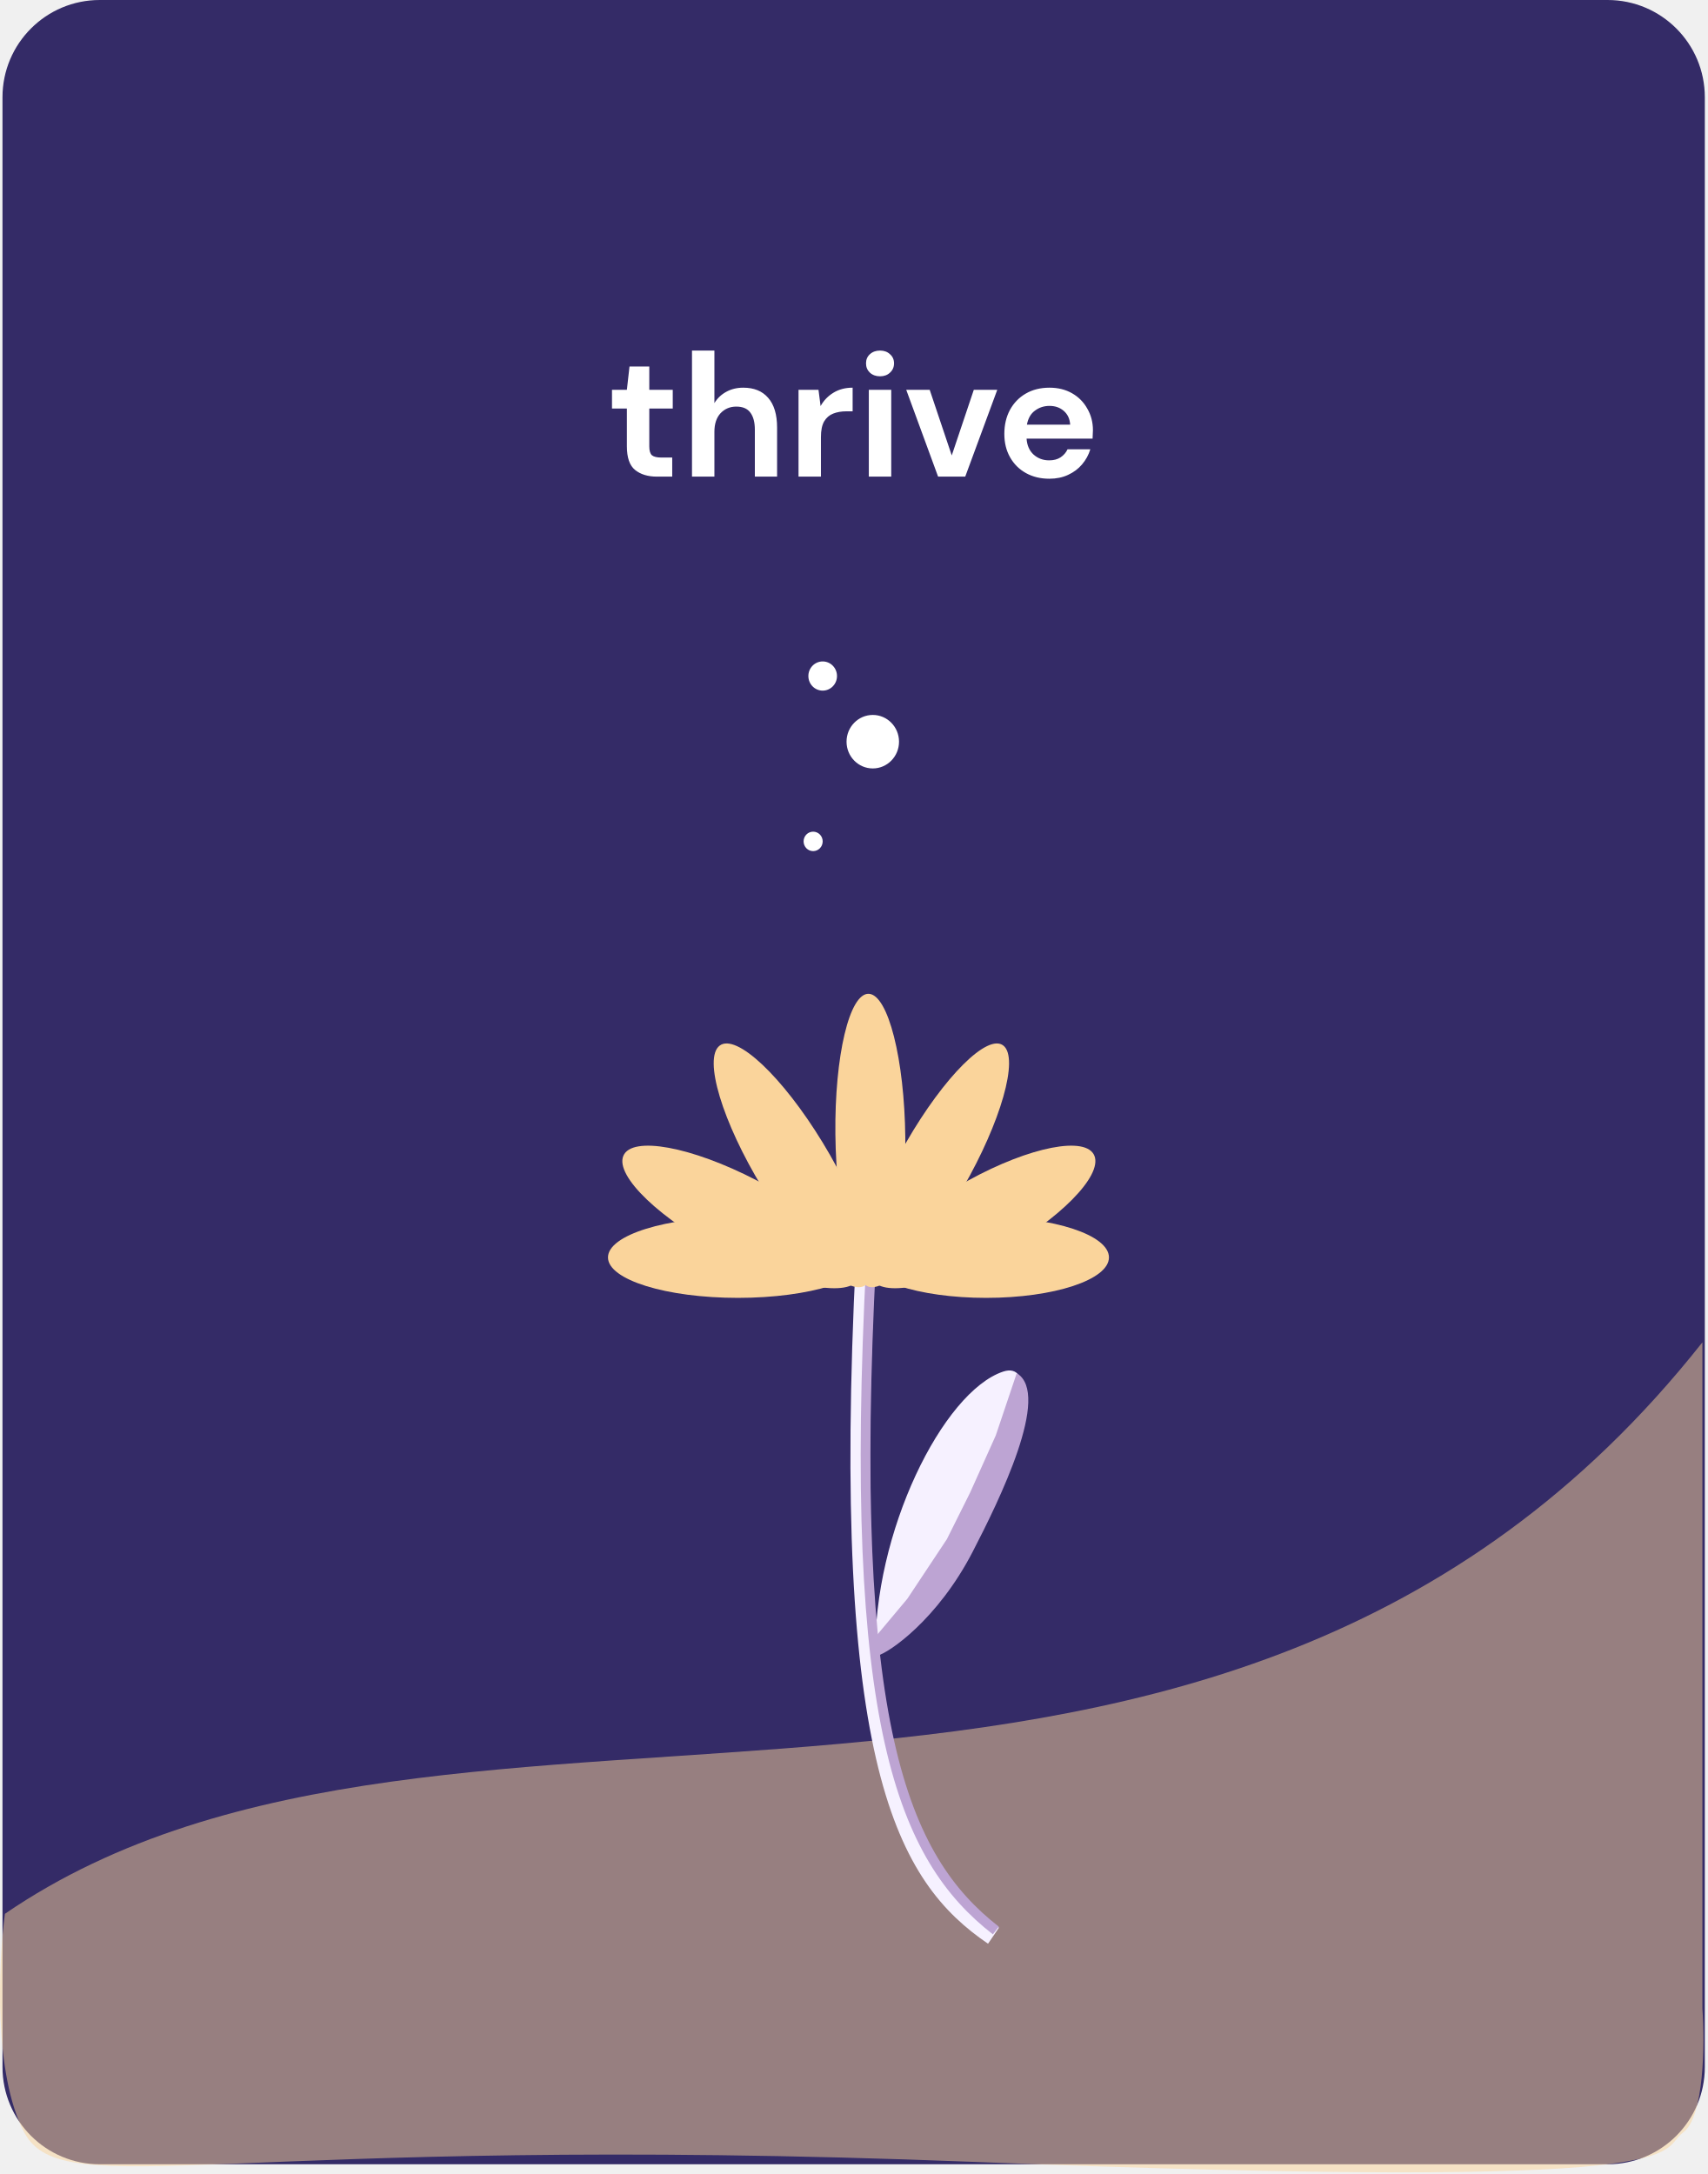
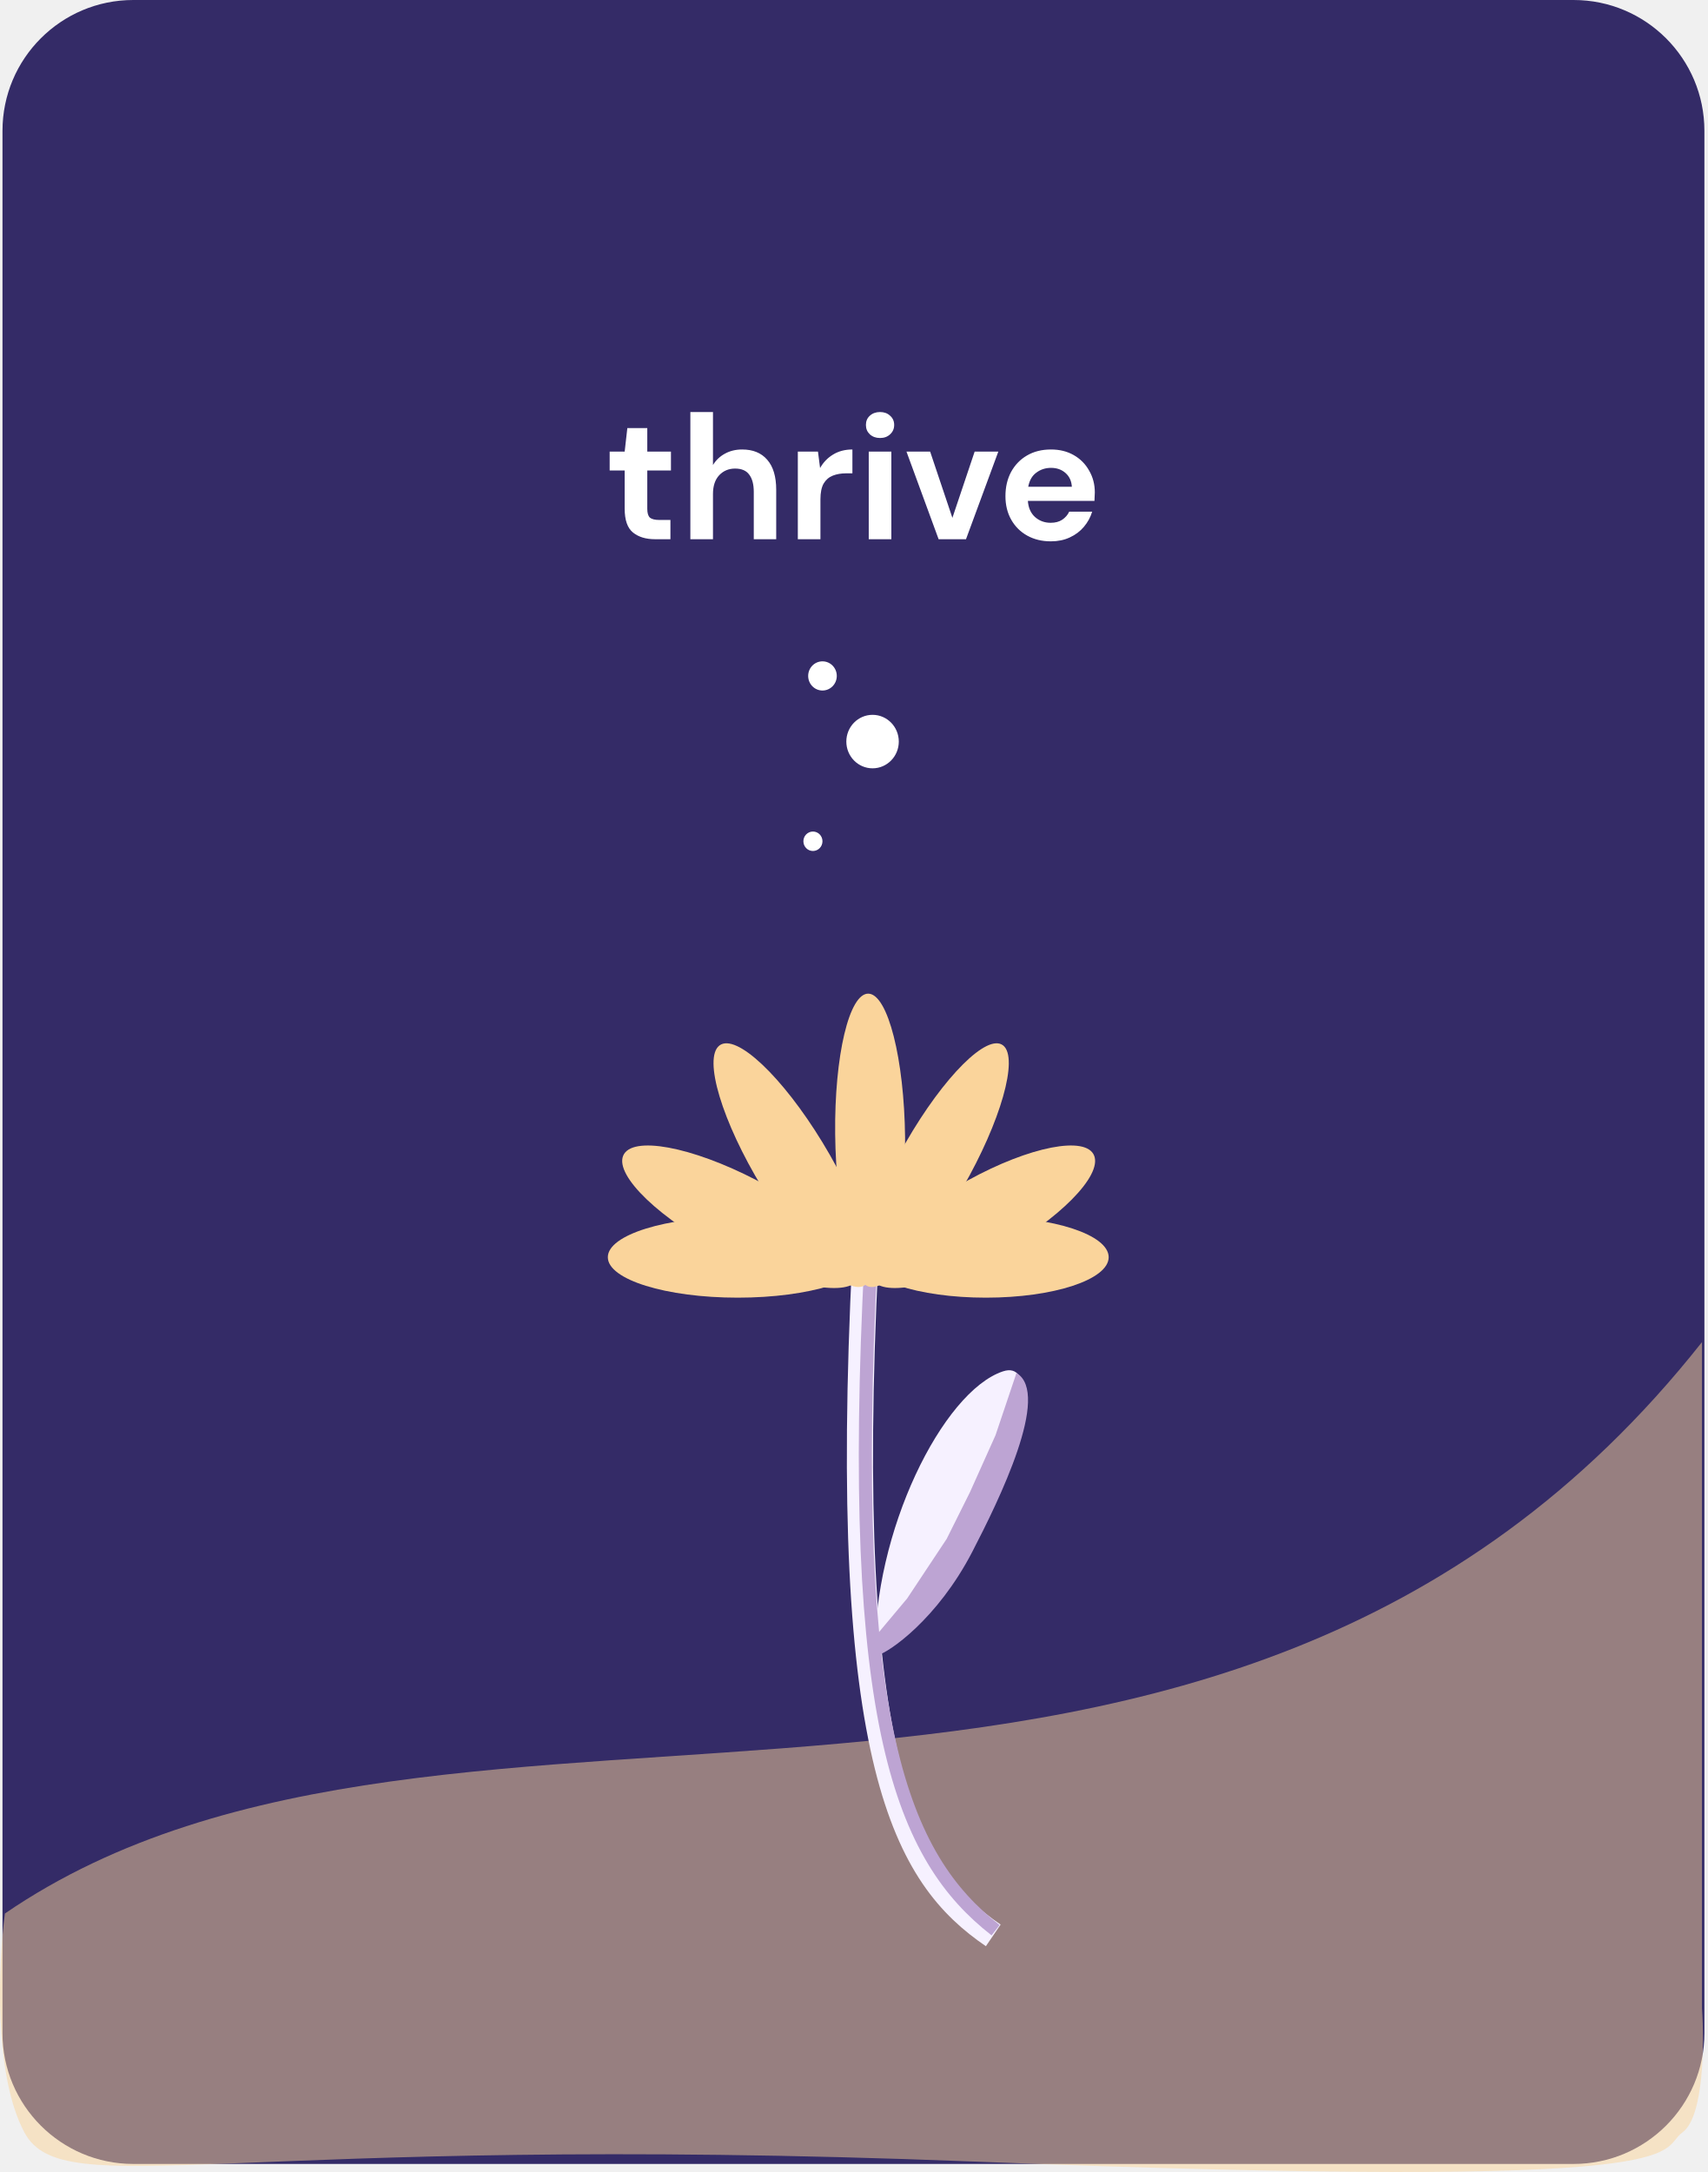
- <svg xmlns="http://www.w3.org/2000/svg" width="351" height="447" viewBox="0 0 351 447" fill="none">
-   <rect x="0.511" width="350" height="445" rx="20" fill="#342B67" />
-   <path d="M350.011 276C250.011 402.5 93.011 330.5 1.011 393.5C-0.322 403.5 -1.389 426.5 5.011 438.5C13.011 453.5 47.011 438.5 200.011 444.5C353.011 450.5 340.511 442.5 346.011 438.5C350.411 435.3 350.511 420.167 350.011 413V276Z" fill="#FAD49B" fill-opacity="0.5" />
-   <path d="M135.077 98C133.205 98 131.705 97.544 130.577 96.632C129.449 95.72 128.885 94.1 128.885 91.772V83.996H125.825V80.144H128.885L129.425 75.356H133.493V80.144H138.317V83.996H133.493V91.808C133.493 92.672 133.673 93.272 134.033 93.608C134.417 93.92 135.065 94.076 135.977 94.076H138.209V98H135.077ZM142.273 98V72.08H146.881V82.88C147.481 81.896 148.285 81.128 149.293 80.576C150.325 80 151.501 79.712 152.821 79.712C155.029 79.712 156.733 80.408 157.933 81.8C159.157 83.192 159.769 85.232 159.769 87.92V98H155.197V88.352C155.197 86.816 154.885 85.64 154.261 84.824C153.661 84.008 152.701 83.6 151.381 83.6C150.085 83.6 149.005 84.056 148.141 84.968C147.301 85.88 146.881 87.152 146.881 88.784V98H142.273ZM164.176 98V80.144H168.28L168.712 83.492C169.36 82.34 170.236 81.428 171.34 80.756C172.468 80.06 173.788 79.712 175.3 79.712V84.572H174.004C172.996 84.572 172.096 84.728 171.304 85.04C170.512 85.352 169.888 85.892 169.432 86.66C169 87.428 168.784 88.496 168.784 89.864V98H164.176ZM180.933 77.372C180.093 77.372 179.397 77.12 178.845 76.616C178.317 76.112 178.053 75.476 178.053 74.708C178.053 73.94 178.317 73.316 178.845 72.836C179.397 72.332 180.093 72.08 180.933 72.08C181.773 72.08 182.457 72.332 182.985 72.836C183.537 73.316 183.813 73.94 183.813 74.708C183.813 75.476 183.537 76.112 182.985 76.616C182.457 77.12 181.773 77.372 180.933 77.372ZM178.629 98V80.144H183.237V98H178.629ZM192.871 98L186.319 80.144H191.143L195.679 93.644L200.215 80.144H205.039L198.451 98H192.871ZM215.742 98.432C213.942 98.432 212.346 98.048 210.954 97.28C209.562 96.512 208.47 95.432 207.678 94.04C206.886 92.648 206.49 91.04 206.49 89.216C206.49 87.368 206.874 85.724 207.642 84.284C208.434 82.844 209.514 81.728 210.882 80.936C212.274 80.12 213.906 79.712 215.778 79.712C217.53 79.712 219.078 80.096 220.422 80.864C221.766 81.632 222.81 82.688 223.554 84.032C224.322 85.352 224.706 86.828 224.706 88.46C224.706 88.724 224.694 89 224.67 89.288C224.67 89.576 224.658 89.876 224.634 90.188H211.062C211.158 91.58 211.638 92.672 212.502 93.464C213.39 94.256 214.458 94.652 215.706 94.652C216.642 94.652 217.422 94.448 218.046 94.04C218.694 93.608 219.174 93.056 219.486 92.384H224.166C223.83 93.512 223.266 94.544 222.474 95.48C221.706 96.392 220.746 97.112 219.594 97.64C218.466 98.168 217.182 98.432 215.742 98.432ZM215.778 83.456C214.65 83.456 213.654 83.78 212.79 84.428C211.926 85.052 211.374 86.012 211.134 87.308H220.026C219.954 86.132 219.522 85.196 218.73 84.5C217.938 83.804 216.954 83.456 215.778 83.456Z" fill="white" />
-   <ellipse cx="167.181" cy="173" rx="1.962" ry="2" fill="white" />
-   <ellipse cx="169.143" cy="139" rx="2.943" ry="3" fill="white" />
-   <ellipse cx="179.443" cy="152.5" rx="5.395" ry="5.5" fill="white" />
-   <path d="M179.961 340.668C179.452 315.081 193.884 286.157 206.241 282.018C218.598 277.879 201.949 329.548 179.961 340.668Z" fill="#F6F1FF" />
-   <path d="M177.985 258.363C172.696 363.357 186.584 385.934 204.265 398" stroke="#F6F1FF" stroke-width="4" />
-   <path d="M179.124 258.848C174.132 354.83 185.611 382.011 204.744 396.934" stroke="#BDA4D3" stroke-width="2" />
-   <path d="M180.338 340.44C179.499 340.627 179.701 337.775 179.86 336.709L186.557 328.714L194.688 316.456L199.471 306.863L204.733 295.137L209.038 282.346C216.212 286.61 205.405 308.584 199.95 319.121C192.775 332.978 182.73 339.907 180.338 340.44Z" fill="#BDA4D3" />
-   <ellipse cx="151.723" cy="258.538" rx="26.723" ry="8.319" fill="#FAD49B" />
-   <ellipse rx="27.287" ry="8.174" transform="matrix(0.887652 0.460515 -0.386231 0.922402 152.38 250.22)" fill="#FAD49B" />
-   <ellipse rx="28.828" ry="7.75" transform="matrix(0.520362 0.853946 -0.79808 0.602552 162.966 239.607)" fill="#FAD49B" />
-   <ellipse rx="25.252" ry="8.319" transform="matrix(-1 0 0 1 202.748 258.538)" fill="#FAD49B" />
-   <ellipse rx="26.111" ry="8.109" transform="matrix(-0.876575 0.481265 0.367917 0.929859 202.128 250.22)" fill="#FAD49B" />
-   <ellipse rx="28.407" ry="7.481" transform="matrix(-0.498999 0.866602 0.781252 0.624215 192.125 239.607)" fill="#FAD49B" />
-   <ellipse rx="29.239" ry="7.196" transform="matrix(0.0107542 0.999942 0.998893 0.0470306 178.942 233.576)" fill="#FAD49B" />
+ <svg xmlns="http://www.w3.org/2000/svg" width="261" height="332" viewBox="0 0 261 332" fill="none">
+   <rect x="0.38" width="260.155" height="330.768" rx="20" fill="#342B67" />
+   <path d="M260.163 205.15C185.833 299.178 69.135 245.66 0.752 292.488C-0.239 299.921 -1.032 317.017 3.725 325.936C9.671 337.086 34.944 325.936 148.668 330.396C262.393 334.856 253.102 328.91 257.19 325.936C260.46 323.558 260.535 312.309 260.163 306.982V205.15Z" fill="#FAD49B" fill-opacity="0.5" />
+   <path d="M100.132 82.422C98.728 82.422 97.603 82.08 96.757 81.396C95.911 80.712 95.488 79.497 95.488 77.751V71.919H93.193V69.03H95.488L95.893 65.439H98.944V69.03H102.562V71.919H98.944V77.778C98.944 78.426 99.079 78.876 99.349 79.128C99.637 79.362 100.123 79.479 100.807 79.479H102.481V82.422H100.132ZM105.529 82.422V62.982H108.985V71.082C109.435 70.344 110.038 69.768 110.794 69.354C111.568 68.922 112.45 68.706 113.44 68.706C115.096 68.706 116.374 69.228 117.274 70.272C118.192 71.316 118.651 72.846 118.651 74.862V82.422H115.222V75.186C115.222 74.034 114.988 73.152 114.52 72.54C114.07 71.928 113.35 71.622 112.36 71.622C111.388 71.622 110.578 71.964 109.93 72.648C109.3 73.332 108.985 74.286 108.985 75.51V82.422H105.529ZM121.956 82.422V69.03H125.034L125.358 71.541C125.844 70.677 126.501 69.993 127.329 69.489C128.175 68.967 129.165 68.706 130.299 68.706V72.351H129.327C128.571 72.351 127.896 72.468 127.302 72.702C126.708 72.936 126.24 73.341 125.898 73.917C125.574 74.493 125.412 75.294 125.412 76.32V82.422H121.956ZM134.524 66.951C133.894 66.951 133.372 66.762 132.958 66.384C132.562 66.006 132.364 65.529 132.364 64.953C132.364 64.377 132.562 63.909 132.958 63.549C133.372 63.171 133.894 62.982 134.524 62.982C135.154 62.982 135.667 63.171 136.063 63.549C136.477 63.909 136.684 64.377 136.684 64.953C136.684 65.529 136.477 66.006 136.063 66.384C135.667 66.762 135.154 66.951 134.524 66.951ZM132.796 82.422V69.03H136.252V82.422H132.796ZM143.477 82.422L138.563 69.03H142.181L145.583 79.155L148.985 69.03H152.603L147.662 82.422H143.477ZM160.631 82.746C159.281 82.746 158.084 82.458 157.04 81.882C155.996 81.306 155.177 80.496 154.583 79.452C153.989 78.408 153.692 77.202 153.692 75.834C153.692 74.448 153.98 73.215 154.556 72.135C155.15 71.055 155.96 70.218 156.986 69.624C158.03 69.012 159.254 68.706 160.658 68.706C161.972 68.706 163.133 68.994 164.141 69.57C165.149 70.146 165.932 70.938 166.49 71.946C167.066 72.936 167.354 74.043 167.354 75.267C167.354 75.465 167.345 75.672 167.327 75.888C167.327 76.104 167.318 76.329 167.3 76.563H157.121C157.193 77.607 157.553 78.426 158.201 79.02C158.867 79.614 159.668 79.911 160.604 79.911C161.306 79.911 161.891 79.758 162.359 79.452C162.845 79.128 163.205 78.714 163.439 78.21H166.949C166.697 79.056 166.274 79.83 165.68 80.532C165.104 81.216 164.384 81.756 163.52 82.152C162.674 82.548 161.711 82.746 160.631 82.746ZM160.658 71.514C159.812 71.514 159.065 71.757 158.417 72.243C157.769 72.711 157.355 73.431 157.175 74.403H163.844C163.79 73.521 163.466 72.819 162.872 72.297C162.278 71.775 161.54 71.514 160.658 71.514Z" fill="white" />
+   <ellipse cx="124.265" cy="128.591" rx="1.458" ry="1.487" fill="white" />
+   <ellipse cx="125.724" cy="103.319" rx="2.187" ry="2.23" fill="white" />
+   <ellipse cx="133.38" cy="113.353" rx="4.01" ry="4.088" fill="white" />
+   <path d="M133.764 253.218C133.386 234.199 144.113 212.7 153.298 209.623C162.483 206.547 150.108 244.953 133.764 253.218Z" fill="#F6F1FF" />
+   <path d="M132.295 192.041C128.364 270.083 138.687 286.864 151.829 295.833" stroke="#F6F1FF" stroke-width="4" />
+   <path d="M133.142 192.401C129.431 263.744 137.964 283.948 152.185 295.04" stroke="#BDA4D3" stroke-width="2" />
+   <path d="M134.045 253.048C133.421 253.187 133.571 251.067 133.689 250.275L138.667 244.333L144.711 235.221L148.266 228.091L152.177 219.375L155.377 209.867C160.71 213.037 152.677 229.37 148.622 237.202C143.289 247.502 135.822 252.652 134.045 253.048Z" fill="#BDA4D3" />
+   <ellipse cx="112.775" cy="192.171" rx="19.863" ry="6.183" fill="#FAD49B" />
+   <ellipse rx="20.282" ry="6.076" transform="matrix(0.887652 0.460515 -0.386231 0.922402 113.264 185.988)" fill="#FAD49B" />
+   <ellipse rx="21.427" ry="5.76" transform="matrix(0.520362 0.853946 -0.79808 0.602552 121.132 178.099)" fill="#FAD49B" />
+   <ellipse rx="18.77" ry="6.183" transform="matrix(-1 0 0 1 150.702 192.171)" fill="#FAD49B" />
+   <ellipse rx="19.408" ry="6.027" transform="matrix(-0.876575 0.481265 0.367917 0.929859 150.242 185.988)" fill="#FAD49B" />
+   <ellipse rx="21.115" ry="5.56" transform="matrix(-0.498999 0.866602 0.781252 0.624215 142.806 178.099)" fill="#FAD49B" />
+   <ellipse rx="21.734" ry="5.349" transform="matrix(0.0107542 0.999942 0.998893 0.0470306 133.007 173.617)" fill="#FAD49B" />
</svg>
